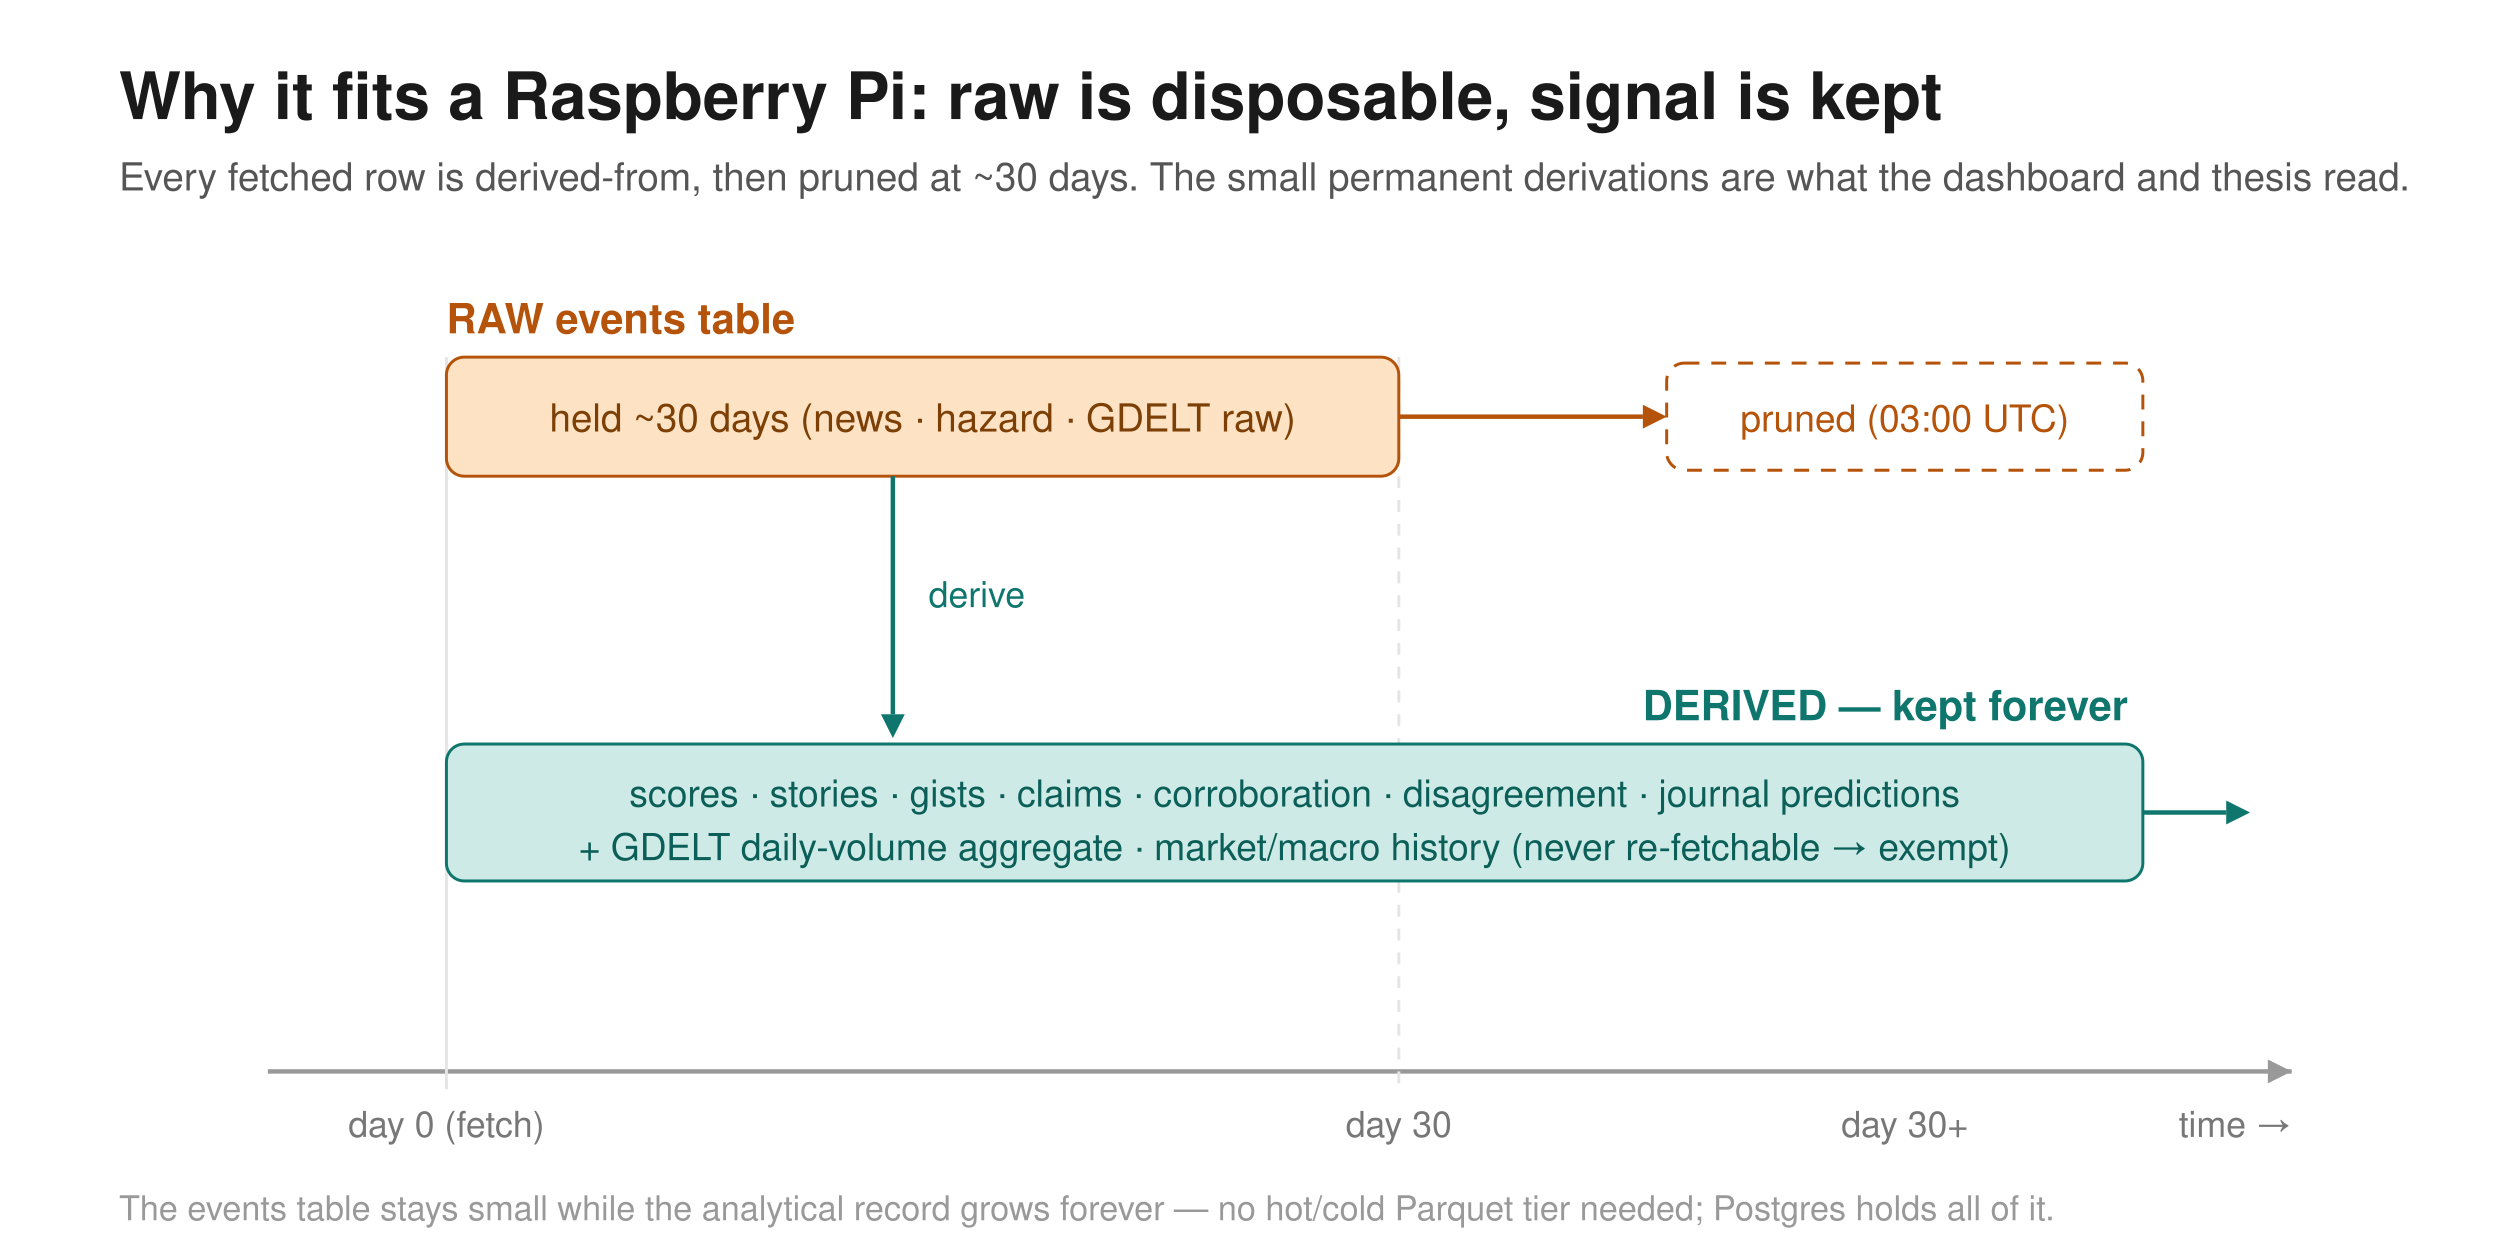
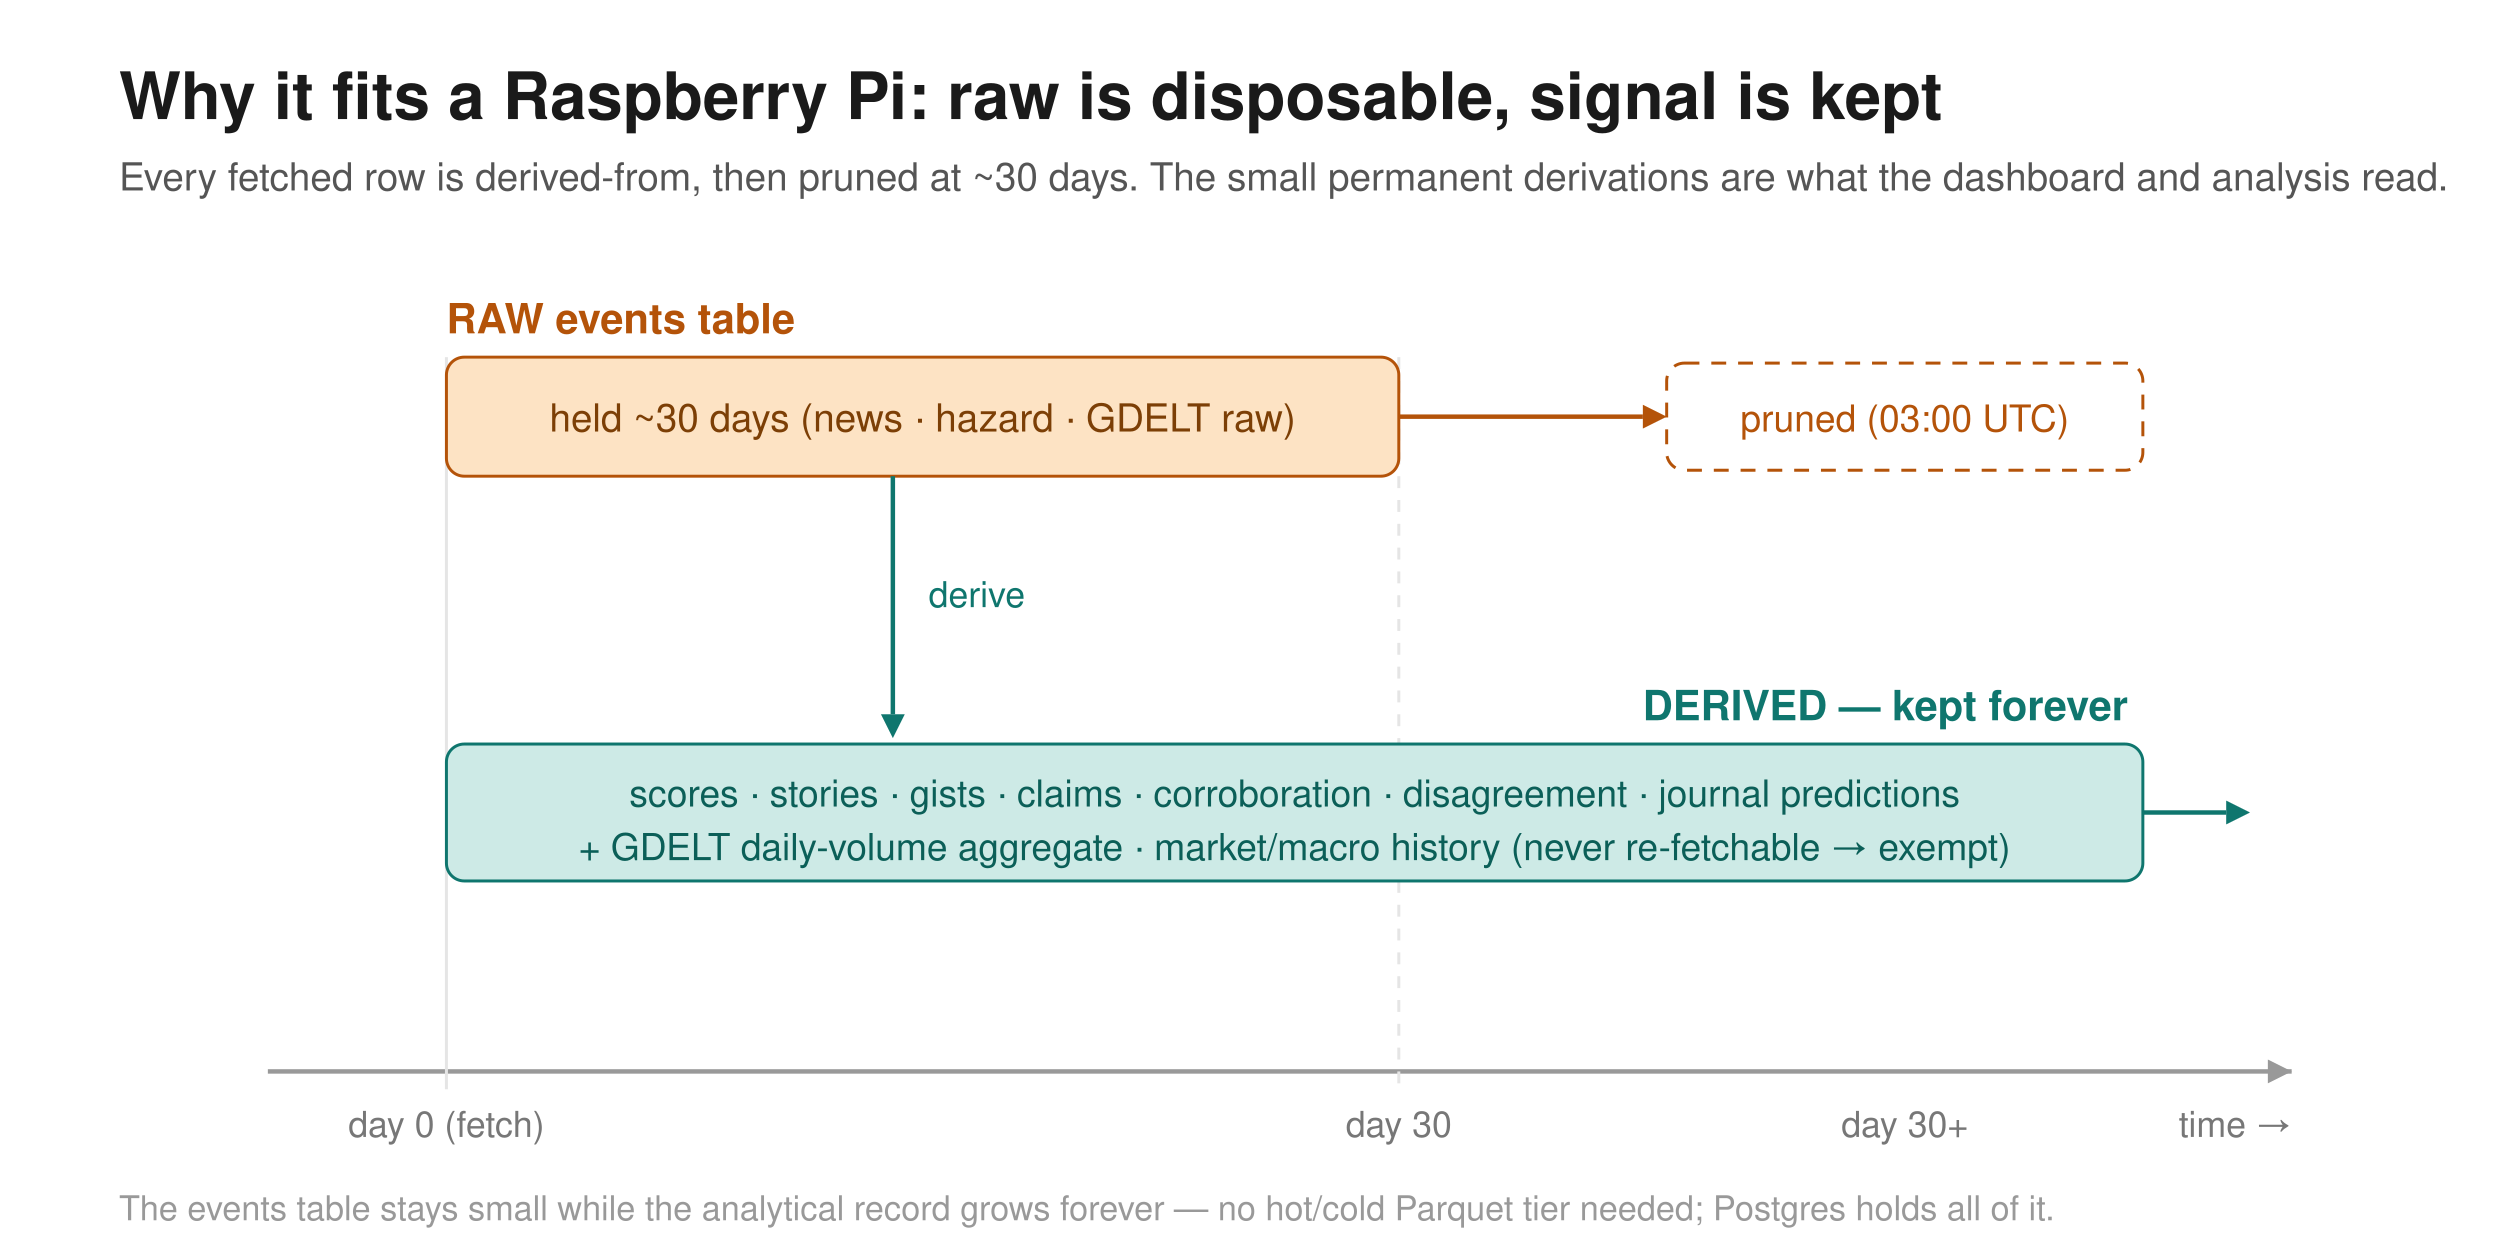
<svg xmlns="http://www.w3.org/2000/svg" width="840" height="420" viewBox="0 0 840 420" font-family="Helvetica, Arial, sans-serif">
  <rect width="840" height="420" fill="#ffffff" />
  <text x="40" y="40" font-size="22" font-weight="700" fill="#1a1a1a">Why it fits a Raspberry Pi: raw is disposable, signal is kept</text>
-   <text x="40" y="64" font-size="13" fill="#555">Every fetched row is derived-from, then pruned at ~30 days. The small permanent derivations are what the dashboard and thesis read.</text>
+   <text x="40" y="64" font-size="13" fill="#555">Every fetched row is derived-from, then pruned at ~30 days. The small permanent derivations are what the dashboard and analysis read.</text>
  <line x1="90" y1="360" x2="770" y2="360" stroke="#999" stroke-width="1.5" />
  <polygon points="770,360 762,356 762,364" fill="#999" />
  <text x="770" y="382" font-size="12" fill="#777" text-anchor="end">time →</text>
  <g font-size="12" fill="#777" text-anchor="middle">
    <text x="150" y="382">day 0 (fetch)</text>
    <text x="470" y="382">day 30</text>
    <text x="640" y="382">day 30+</text>
  </g>
  <line x1="150" y1="120" x2="150" y2="366" stroke="#e5e5e5" />
  <line x1="470" y1="120" x2="470" y2="366" stroke="#e5e5e5" stroke-dasharray="4 4" />
  <text x="150" y="112" font-size="14" font-weight="700" fill="#b45309">RAW events table</text>
  <rect x="150" y="120" width="320" height="40" rx="6" fill="#fde3c4" stroke="#b45309" />
  <text x="310" y="145" font-size="13" fill="#7c3f06" text-anchor="middle">held ~30 days (news · hazard · GDELT raw)</text>
  <line x1="470" y1="140" x2="552" y2="140" stroke="#b45309" stroke-width="1.5" />
  <polygon points="560,140 552,136 552,144" fill="#b45309" />
  <rect x="560" y="122" width="160" height="36" rx="6" fill="#fff" stroke="#b45309" stroke-dasharray="5 4" />
  <text x="640" y="145" font-size="12.5" fill="#b45309" text-anchor="middle">pruned (03:00 UTC)</text>
  <line x1="300" y1="160" x2="300" y2="240" stroke="#0f766e" stroke-width="1.5" />
  <polygon points="300,248 296,240 304,240" fill="#0f766e" />
  <text x="312" y="204" font-size="12" fill="#0f766e">derive</text>
  <text x="715" y="242" font-size="14" font-weight="700" fill="#0f766e" text-anchor="end">DERIVED — kept forever</text>
  <rect x="150" y="250" width="570" height="46" rx="6" fill="#cdeae6" stroke="#0f766e" />
  <text x="435" y="271" font-size="12.5" fill="#0b5f58" text-anchor="middle">scores · stories · gists · claims · corroboration · disagreement · journal predictions</text>
  <text x="435" y="289" font-size="12.5" fill="#0b5f58" text-anchor="middle">+ GDELT daily-volume aggregate · market/macro history (never re-fetchable → exempt)</text>
  <line x1="720" y1="273" x2="748" y2="273" stroke="#0f766e" stroke-width="1.5" />
  <polygon points="756,273 748,269 748,277" fill="#0f766e" />
  <text x="40" y="410" font-size="11.5" fill="#999">The events table stays small while the analytical record grows forever — no hot/cold Parquet tier needed; Postgres holds all of it.</text>
</svg>
